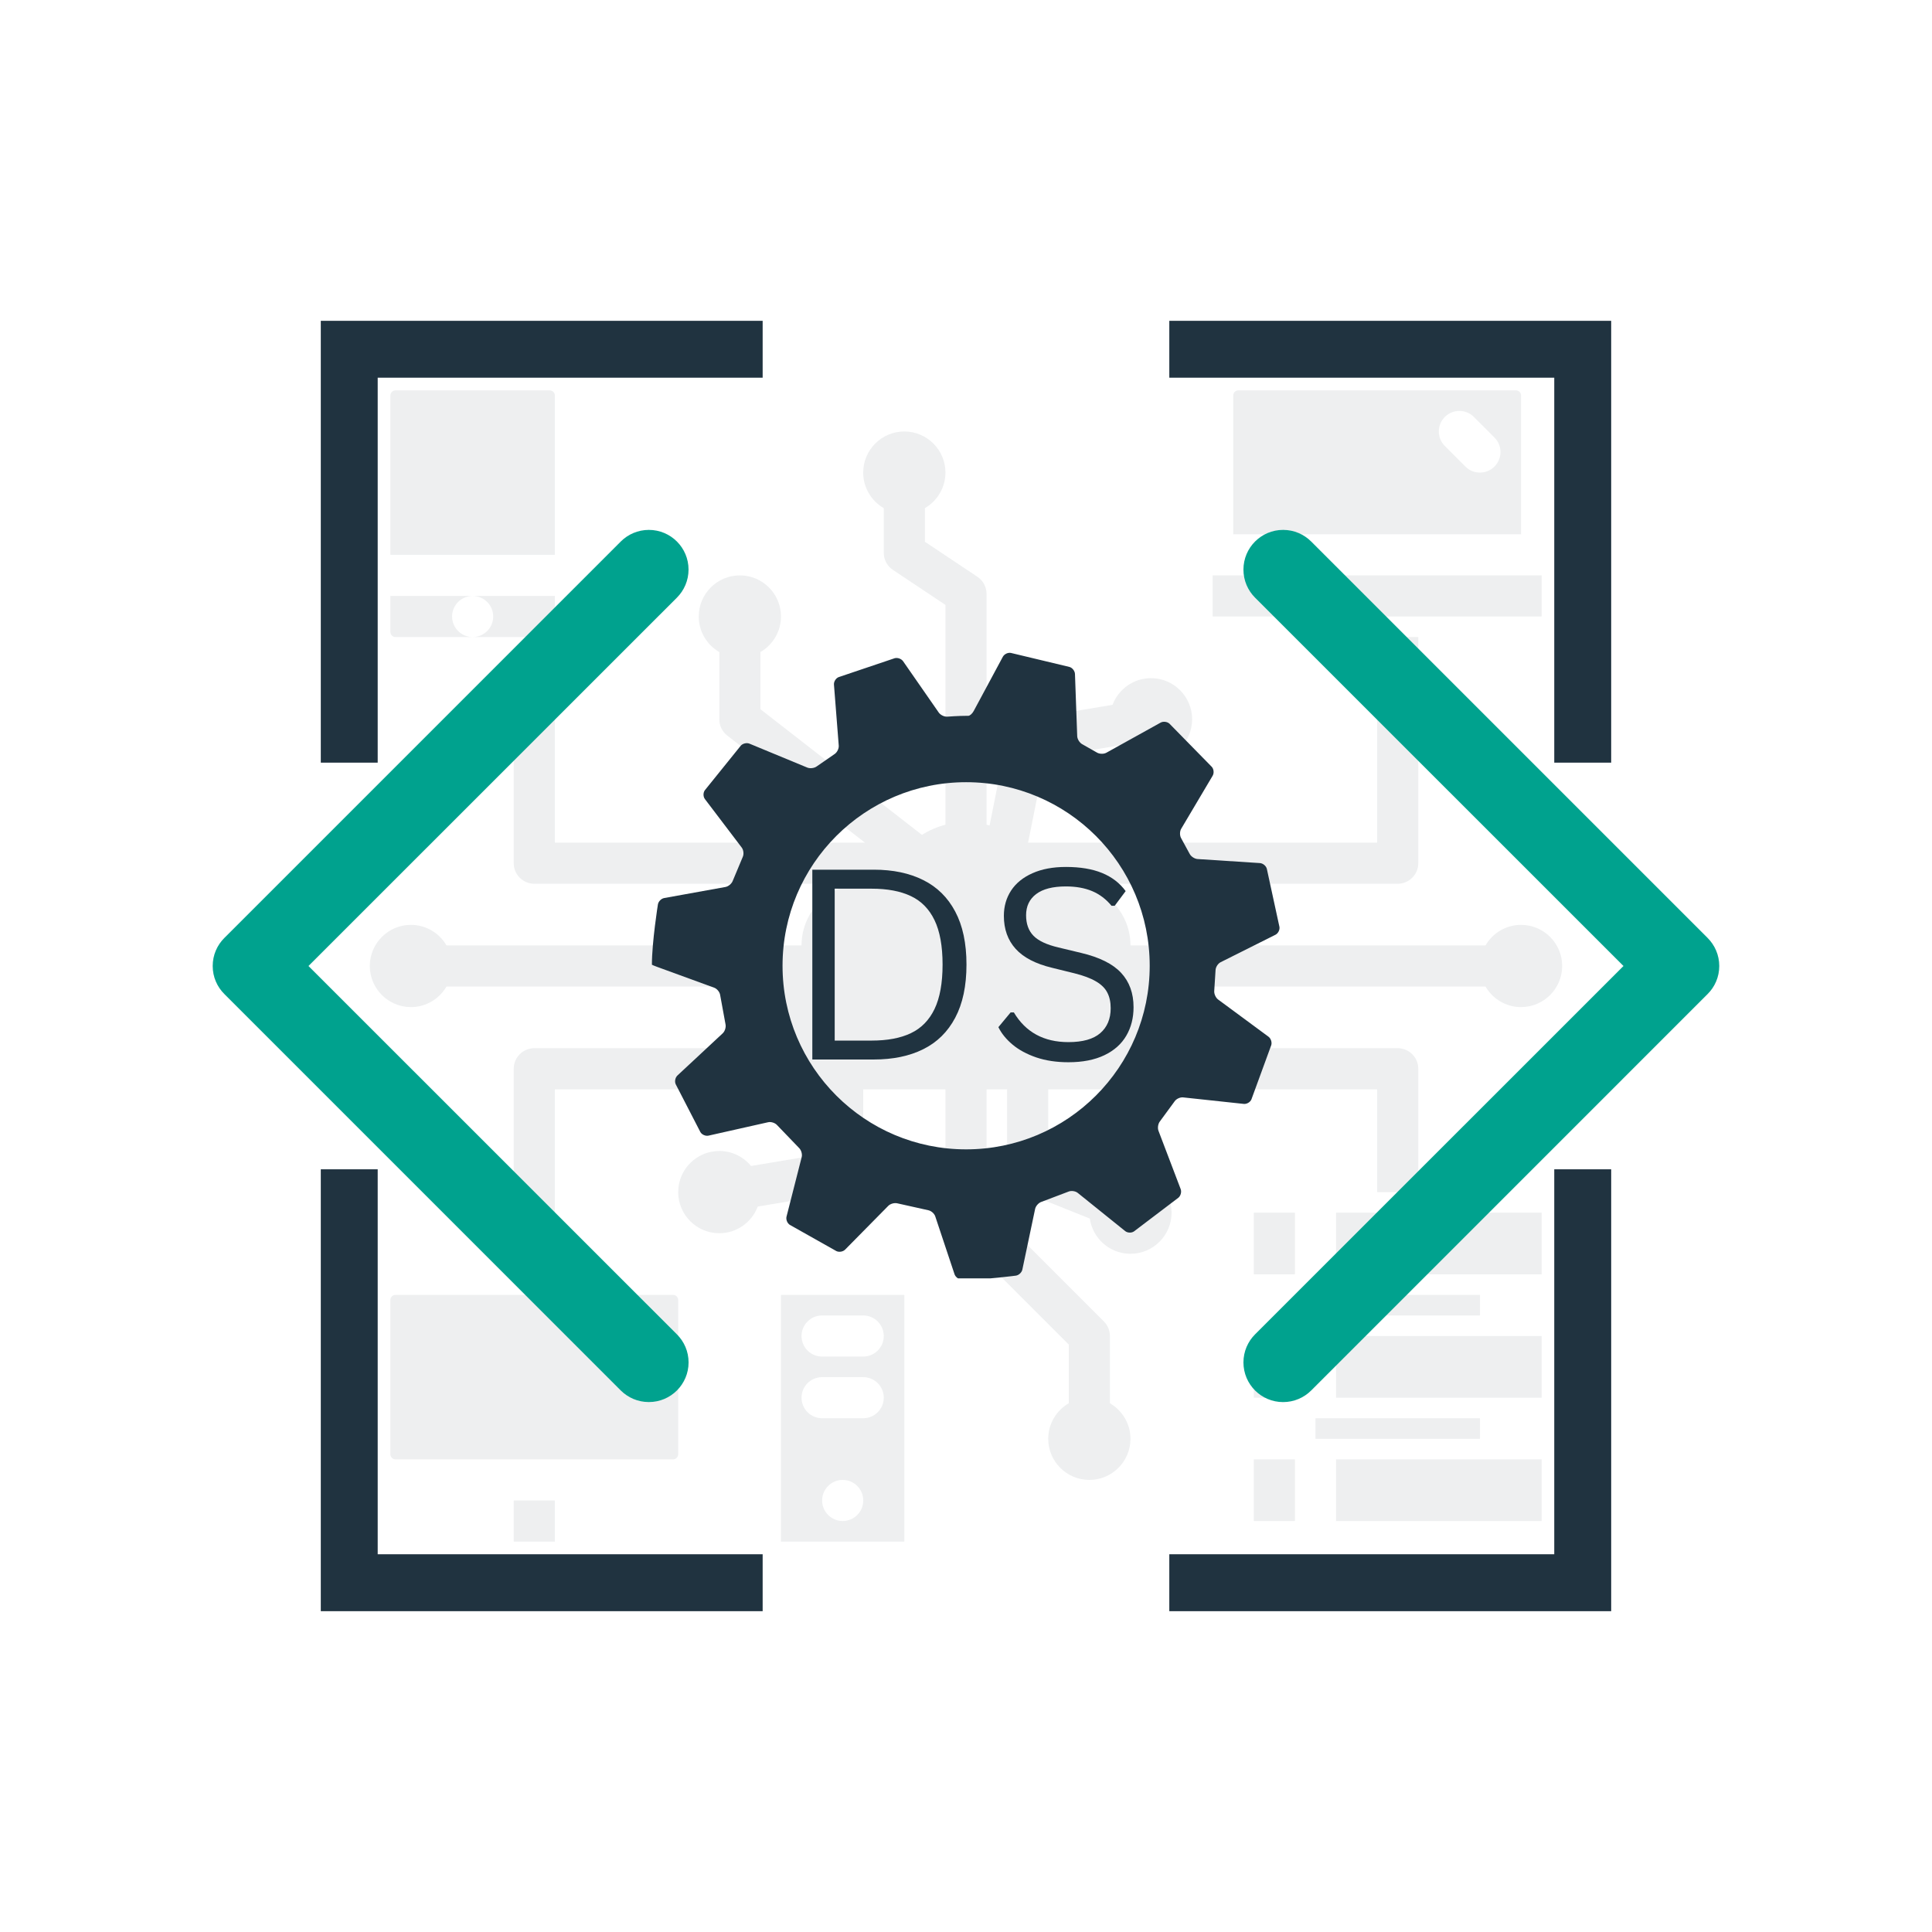
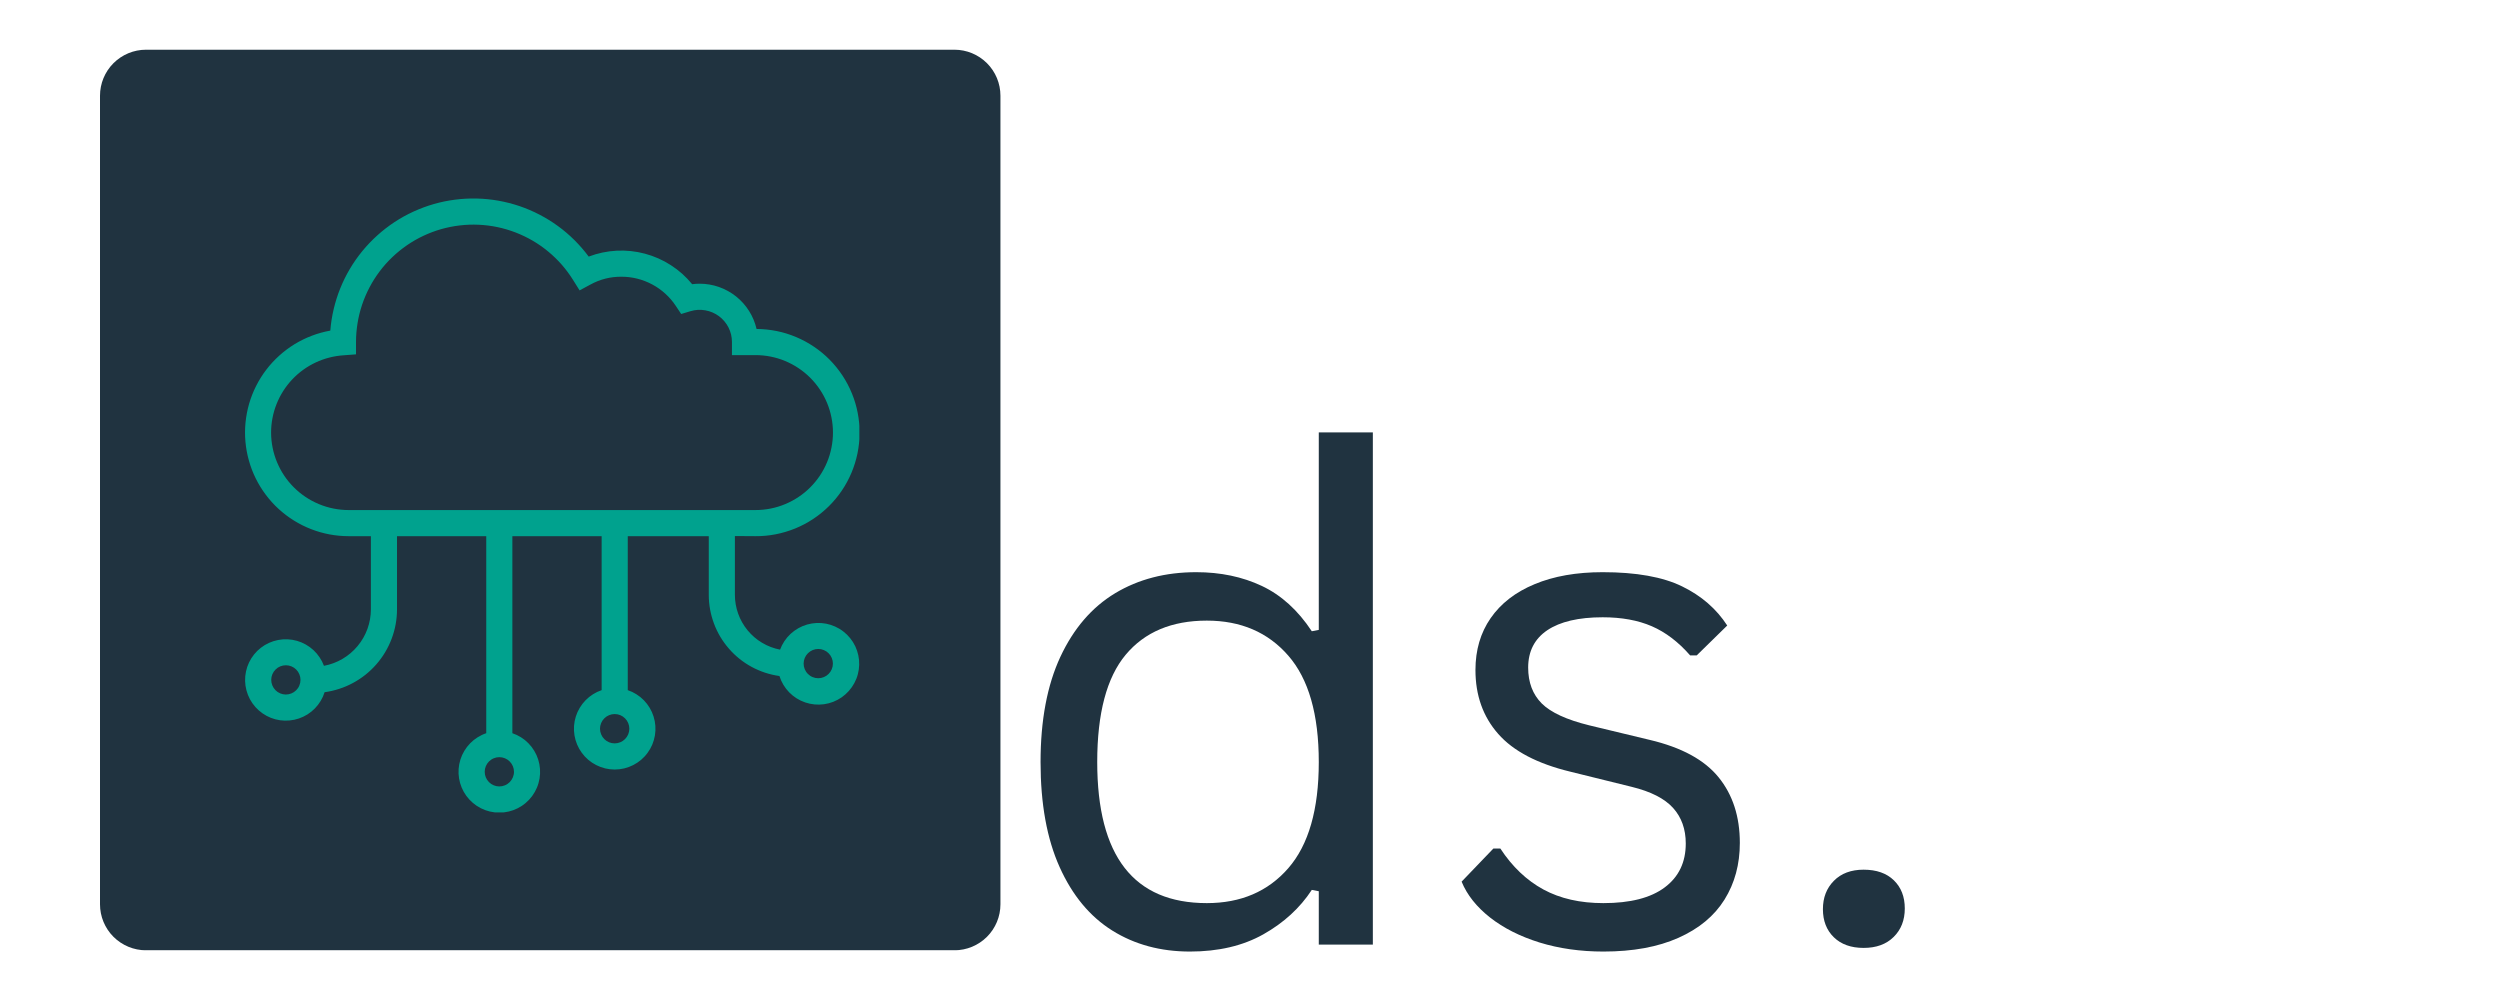
- <svg xmlns="http://www.w3.org/2000/svg" width="500" zoomAndPan="magnify" viewBox="0 0 375 375" height="500" preserveAspectRatio="xMidYMid meet" version="1.0">
+ <svg xmlns="http://www.w3.org/2000/svg" width="500" zoomAndPan="magnify" viewBox="0 0 375 150" height="200" preserveAspectRatio="xMidYMid meet" version="1.0">
  <defs>
-     <filter x="0%" y="0%" width="100%" height="100%" id="86bdd973c2">
-       <feColorMatrix values="0 0 0 0 1 0 0 0 0 1 0 0 0 0 1 0 0 0 1 0" color-interpolation-filters="sRGB" />
-     </filter>
    <g />
-     <mask id="950cbff436">
-       <g filter="url(#86bdd973c2)">
-         <rect x="-37.5" width="450" fill="#000000" y="-37.5" height="450" fill-opacity="0.08" />
-       </g>
-     </mask>
-     <clipPath id="e9f7e1baf9">
-       <path d="M 28 216 L 37 216 L 37 224.27 L 28 224.27 Z M 28 216 " clip-rule="nonzero" />
+     <clipPath id="c13046177d">
+       <path d="M 15 7.457 L 150.066 7.457 L 150.066 143 L 15 143 Z M 15 7.457 " clip-rule="nonzero" />
    </clipPath>
-     <clipPath id="9746975e4c">
-       <path d="M 168 0.77 L 225 0.77 L 225 29 L 168 29 Z M 168 0.77 " clip-rule="nonzero" />
+     <clipPath id="55b2306d08">
+       <path d="M 21.898 7.457 L 143.168 7.457 C 144.996 7.457 146.754 8.188 148.047 9.48 C 149.34 10.773 150.066 12.527 150.066 14.359 L 150.066 135.641 C 150.066 137.473 149.34 139.227 148.047 140.52 C 146.754 141.812 144.996 142.543 143.168 142.543 L 21.898 142.543 C 20.07 142.543 18.316 141.812 17.02 140.52 C 15.727 139.227 15 137.473 15 135.641 L 15 14.359 C 15 12.527 15.727 10.773 17.02 9.48 C 18.316 8.188 20.07 7.457 21.898 7.457 Z M 21.898 7.457 " clip-rule="nonzero" />
    </clipPath>
-     <clipPath id="958741cc28">
-       <path d="M 4 0.77 L 37 0.77 L 37 33 L 4 33 Z M 4 0.77 " clip-rule="nonzero" />
+     <clipPath id="c10be12168">
+       <path d="M 36 29 L 128.902 29 L 128.902 121.859 L 36 121.859 Z M 36 29 " clip-rule="nonzero" />
    </clipPath>
-     <clipPath id="9f7d82350e">
-       <path d="M 0.77 8 L 232.359 8 L 232.359 213 L 0.77 213 Z M 0.77 8 " clip-rule="nonzero" />
-     </clipPath>
-     <clipPath id="e986183db9">
-       <path d="M 80 176 L 105 176 L 105 224.27 L 80 224.27 Z M 80 176 " clip-rule="nonzero" />
-     </clipPath>
-     <clipPath id="5916581016">
-       <rect x="0" width="233" y="0" height="225" />
-     </clipPath>
-     <clipPath id="214cfe5975">
-       <path d="M 41.113 102.859 L 333.613 102.859 L 333.613 272.359 L 41.113 272.359 Z M 41.113 102.859 " clip-rule="nonzero" />
-     </clipPath>
-     <clipPath id="c0bb47eb9a">
-       <path d="M 126.41 126.633 L 248.66 126.633 L 248.66 248.133 L 126.41 248.133 Z M 126.41 126.633 " clip-rule="nonzero" />
-     </clipPath>
-     <clipPath id="1107958fe9">
-       <path d="M 62.266 62.266 L 149 62.266 L 149 149 L 62.266 149 Z M 62.266 62.266 " clip-rule="nonzero" />
-     </clipPath>
-     <clipPath id="f7a38f43d7">
-       <path d="M 226 62.266 L 312.766 62.266 L 312.766 149 L 226 149 Z M 226 62.266 " clip-rule="nonzero" />
-     </clipPath>
-     <clipPath id="26b9357a23">
-       <path d="M 226 226 L 312.766 226 L 312.766 312.766 L 226 312.766 Z M 226 226 " clip-rule="nonzero" />
-     </clipPath>
-     <clipPath id="4a9ff0a11e">
-       <path d="M 62.266 226 L 149 226 L 149 312.766 L 62.266 312.766 Z M 62.266 226 " clip-rule="nonzero" />
+     <clipPath id="4f4be75d53">
+       <path d="M 113.312 80.426 C 114.332 80.434 115.344 80.34 116.348 80.145 C 117.348 79.949 118.32 79.66 119.266 79.277 C 120.211 78.891 121.109 78.418 121.961 77.855 C 122.812 77.293 123.602 76.652 124.328 75.934 C 125.051 75.219 125.699 74.438 126.273 73.59 C 126.844 72.746 127.328 71.852 127.723 70.91 C 128.117 69.973 128.418 69 128.625 68 C 128.828 67 128.934 65.992 128.938 64.973 C 128.945 63.949 128.852 62.941 128.656 61.938 C 128.465 60.938 128.176 59.961 127.789 59.02 C 127.402 58.074 126.93 57.176 126.367 56.324 C 125.805 55.473 125.164 54.684 124.449 53.957 C 123.73 53.23 122.949 52.582 122.102 52.012 C 121.258 51.441 120.363 50.957 119.426 50.562 C 118.484 50.164 117.516 49.863 116.516 49.66 C 115.516 49.457 114.504 49.352 113.484 49.344 C 113.375 48.867 113.223 48.398 113.035 47.945 C 112.848 47.492 112.621 47.059 112.359 46.645 C 112.098 46.227 111.801 45.836 111.473 45.469 C 111.145 45.105 110.789 44.77 110.406 44.461 C 110.023 44.156 109.613 43.883 109.184 43.648 C 108.754 43.41 108.309 43.211 107.844 43.047 C 107.379 42.883 106.906 42.762 106.422 42.68 C 105.938 42.598 105.449 42.555 104.961 42.555 C 104.578 42.555 104.199 42.578 103.824 42.629 C 103.371 42.074 102.875 41.559 102.344 41.078 C 101.809 40.602 101.242 40.168 100.637 39.781 C 100.035 39.391 99.41 39.051 98.754 38.762 C 98.098 38.473 97.426 38.234 96.734 38.051 C 96.043 37.867 95.34 37.734 94.625 37.66 C 93.914 37.586 93.199 37.566 92.484 37.605 C 91.77 37.641 91.062 37.734 90.359 37.883 C 89.66 38.031 88.977 38.234 88.305 38.488 C 87.656 37.613 86.945 36.793 86.172 36.023 C 85.402 35.258 84.574 34.551 83.695 33.91 C 82.812 33.266 81.891 32.695 80.922 32.195 C 79.957 31.691 78.957 31.266 77.926 30.914 C 76.895 30.566 75.84 30.297 74.77 30.105 C 73.695 29.914 72.613 29.805 71.527 29.781 C 70.438 29.754 69.352 29.809 68.27 29.949 C 67.191 30.086 66.125 30.305 65.078 30.605 C 64.031 30.906 63.012 31.285 62.023 31.738 C 61.031 32.191 60.082 32.719 59.172 33.316 C 58.262 33.918 57.402 34.582 56.594 35.312 C 55.785 36.039 55.035 36.828 54.344 37.668 C 53.656 38.512 53.031 39.402 52.477 40.34 C 51.922 41.277 51.441 42.254 51.035 43.262 C 50.629 44.273 50.301 45.309 50.051 46.371 C 49.801 47.43 49.633 48.504 49.547 49.59 C 48.602 49.762 47.676 50.016 46.777 50.359 C 45.879 50.699 45.02 51.121 44.195 51.621 C 43.375 52.125 42.609 52.695 41.895 53.34 C 41.18 53.984 40.527 54.688 39.945 55.453 C 39.359 56.219 38.852 57.031 38.418 57.891 C 37.984 58.746 37.637 59.641 37.367 60.562 C 37.102 61.488 36.922 62.43 36.828 63.387 C 36.734 64.344 36.73 65.301 36.816 66.262 C 36.902 67.219 37.074 68.16 37.336 69.086 C 37.594 70.016 37.938 70.91 38.363 71.77 C 38.789 72.633 39.293 73.449 39.871 74.219 C 40.449 74.988 41.09 75.699 41.801 76.348 C 42.512 76.996 43.273 77.574 44.09 78.082 C 44.906 78.59 45.766 79.02 46.66 79.367 C 47.559 79.719 48.48 79.98 49.426 80.16 C 50.371 80.336 51.324 80.426 52.285 80.426 L 55.633 80.426 L 55.633 91.41 C 55.633 91.91 55.586 92.402 55.5 92.895 C 55.414 93.387 55.285 93.867 55.117 94.336 C 54.945 94.805 54.738 95.254 54.488 95.688 C 54.242 96.121 53.957 96.527 53.637 96.91 C 53.32 97.293 52.969 97.648 52.59 97.969 C 52.211 98.293 51.805 98.578 51.375 98.832 C 50.945 99.086 50.496 99.297 50.027 99.473 C 49.562 99.648 49.082 99.781 48.594 99.871 C 48.426 99.422 48.211 99 47.941 98.602 C 47.676 98.203 47.367 97.84 47.016 97.516 C 46.664 97.191 46.281 96.91 45.863 96.676 C 45.445 96.441 45.008 96.258 44.547 96.125 C 44.086 95.992 43.617 95.918 43.141 95.895 C 42.66 95.875 42.188 95.91 41.715 96 C 41.246 96.09 40.793 96.234 40.355 96.43 C 39.918 96.629 39.512 96.871 39.133 97.164 C 38.754 97.457 38.414 97.793 38.113 98.164 C 37.812 98.539 37.562 98.941 37.355 99.371 C 37.148 99.805 36.996 100.258 36.898 100.723 C 36.797 101.191 36.754 101.668 36.766 102.145 C 36.777 102.625 36.844 103.094 36.969 103.559 C 37.09 104.02 37.266 104.465 37.492 104.887 C 37.719 105.309 37.992 105.695 38.309 106.055 C 38.629 106.41 38.984 106.727 39.375 107 C 39.77 107.273 40.188 107.5 40.633 107.676 C 41.078 107.852 41.539 107.973 42.016 108.039 C 42.488 108.105 42.965 108.117 43.441 108.07 C 43.918 108.027 44.383 107.926 44.836 107.773 C 45.289 107.617 45.719 107.414 46.125 107.16 C 46.527 106.902 46.898 106.605 47.234 106.262 C 47.566 105.918 47.859 105.543 48.105 105.133 C 48.352 104.723 48.547 104.289 48.691 103.832 C 49.434 103.73 50.164 103.562 50.879 103.328 C 51.598 103.098 52.285 102.801 52.945 102.445 C 53.609 102.09 54.234 101.676 54.824 101.207 C 55.41 100.738 55.953 100.223 56.445 99.656 C 56.941 99.09 57.383 98.484 57.77 97.836 C 58.156 97.191 58.48 96.52 58.746 95.812 C 59.012 95.109 59.211 94.387 59.348 93.648 C 59.48 92.91 59.551 92.164 59.551 91.41 L 59.551 80.426 L 72.938 80.426 L 72.938 109.98 C 72.48 110.133 72.051 110.34 71.645 110.594 C 71.234 110.848 70.863 111.148 70.527 111.492 C 70.191 111.836 69.898 112.215 69.652 112.625 C 69.402 113.039 69.207 113.473 69.062 113.93 C 68.918 114.391 68.828 114.859 68.793 115.34 C 68.758 115.816 68.781 116.293 68.859 116.77 C 68.938 117.242 69.07 117.703 69.254 118.145 C 69.441 118.59 69.676 119.004 69.961 119.395 C 70.246 119.781 70.57 120.129 70.938 120.441 C 71.305 120.754 71.699 121.016 72.129 121.234 C 72.559 121.453 73.008 121.617 73.473 121.727 C 73.941 121.84 74.414 121.895 74.898 121.895 C 75.379 121.895 75.852 121.84 76.32 121.727 C 76.785 121.617 77.234 121.453 77.664 121.234 C 78.094 121.016 78.492 120.754 78.855 120.441 C 79.223 120.129 79.551 119.781 79.832 119.395 C 80.117 119.004 80.352 118.59 80.539 118.145 C 80.727 117.703 80.855 117.242 80.934 116.77 C 81.012 116.293 81.035 115.816 81 115.34 C 80.965 114.859 80.875 114.391 80.73 113.93 C 80.586 113.473 80.391 113.039 80.141 112.625 C 79.895 112.215 79.602 111.836 79.266 111.492 C 78.93 111.148 78.559 110.848 78.152 110.594 C 77.742 110.34 77.312 110.133 76.855 109.98 L 76.855 80.426 L 90.246 80.426 L 90.246 103.523 C 89.793 103.676 89.359 103.879 88.953 104.137 C 88.547 104.391 88.176 104.691 87.84 105.035 C 87.504 105.379 87.211 105.754 86.965 106.168 C 86.715 106.578 86.52 107.012 86.375 107.473 C 86.23 107.93 86.141 108.398 86.105 108.879 C 86.074 109.355 86.094 109.832 86.172 110.309 C 86.25 110.781 86.383 111.238 86.57 111.684 C 86.754 112.125 86.988 112.539 87.273 112.926 C 87.559 113.316 87.883 113.664 88.25 113.977 C 88.617 114.285 89.012 114.551 89.441 114.766 C 89.871 114.984 90.316 115.148 90.785 115.262 C 91.25 115.371 91.727 115.43 92.207 115.43 C 92.688 115.43 93.16 115.371 93.629 115.262 C 94.094 115.148 94.543 114.984 94.973 114.766 C 95.398 114.551 95.797 114.285 96.164 113.977 C 96.527 113.664 96.855 113.316 97.137 112.926 C 97.422 112.539 97.656 112.125 97.844 111.684 C 98.027 111.238 98.16 110.781 98.238 110.309 C 98.316 109.832 98.34 109.355 98.305 108.879 C 98.27 108.398 98.18 107.93 98.035 107.473 C 97.891 107.012 97.695 106.578 97.449 106.168 C 97.199 105.754 96.91 105.379 96.574 105.035 C 96.238 104.691 95.867 104.391 95.457 104.137 C 95.051 103.879 94.621 103.676 94.164 103.523 L 94.164 80.426 L 106.316 80.426 L 106.316 89.246 C 106.316 89.98 106.383 90.711 106.516 91.434 C 106.648 92.156 106.844 92.859 107.102 93.547 C 107.359 94.238 107.676 94.895 108.051 95.527 C 108.43 96.156 108.859 96.75 109.344 97.305 C 109.824 97.859 110.352 98.363 110.926 98.824 C 111.5 99.285 112.109 99.688 112.758 100.039 C 113.402 100.387 114.074 100.676 114.773 100.906 C 115.473 101.133 116.188 101.301 116.914 101.402 C 117.059 101.859 117.254 102.293 117.5 102.707 C 117.746 103.121 118.035 103.5 118.371 103.844 C 118.707 104.188 119.078 104.488 119.484 104.746 C 119.891 105 120.32 105.207 120.777 105.363 C 121.23 105.52 121.699 105.617 122.176 105.664 C 122.656 105.711 123.133 105.699 123.609 105.633 C 124.086 105.566 124.547 105.445 124.996 105.27 C 125.441 105.094 125.863 104.867 126.258 104.594 C 126.652 104.316 127.008 104 127.328 103.641 C 127.648 103.281 127.922 102.891 128.148 102.469 C 128.379 102.047 128.555 101.602 128.676 101.137 C 128.801 100.672 128.867 100.199 128.879 99.719 C 128.891 99.238 128.848 98.762 128.746 98.293 C 128.648 97.824 128.492 97.371 128.289 96.938 C 128.082 96.504 127.828 96.098 127.523 95.723 C 127.223 95.352 126.883 95.016 126.5 94.723 C 126.121 94.426 125.711 94.184 125.273 93.984 C 124.836 93.785 124.379 93.645 123.91 93.551 C 123.438 93.461 122.961 93.426 122.48 93.449 C 122 93.473 121.527 93.547 121.066 93.68 C 120.605 93.812 120.164 94 119.746 94.234 C 119.328 94.473 118.941 94.754 118.59 95.078 C 118.238 95.406 117.926 95.77 117.66 96.172 C 117.395 96.57 117.18 96.996 117.012 97.445 C 116.539 97.355 116.074 97.223 115.625 97.051 C 115.172 96.879 114.742 96.672 114.328 96.426 C 113.91 96.18 113.52 95.898 113.156 95.586 C 112.789 95.27 112.453 94.926 112.145 94.555 C 111.84 94.184 111.566 93.785 111.328 93.367 C 111.09 92.949 110.887 92.512 110.727 92.055 C 110.562 91.602 110.441 91.137 110.359 90.664 C 110.277 90.188 110.234 89.707 110.234 89.227 L 110.234 80.406 Z M 42.859 104.18 C 42.57 104.176 42.289 104.117 42.023 104.004 C 41.754 103.891 41.52 103.73 41.316 103.523 C 41.113 103.316 40.957 103.078 40.848 102.809 C 40.738 102.539 40.684 102.262 40.684 101.969 C 40.688 101.68 40.742 101.402 40.855 101.133 C 40.969 100.867 41.129 100.629 41.336 100.426 C 41.539 100.219 41.777 100.062 42.047 99.953 C 42.316 99.844 42.594 99.789 42.887 99.789 C 43.176 99.789 43.457 99.848 43.723 99.957 C 43.992 100.07 44.23 100.227 44.434 100.434 C 44.641 100.641 44.797 100.875 44.906 101.145 C 45.02 101.414 45.074 101.691 45.074 101.984 C 45.074 102.277 45.016 102.559 44.902 102.828 C 44.793 103.098 44.633 103.336 44.422 103.543 C 44.215 103.746 43.977 103.906 43.707 104.016 C 43.434 104.125 43.152 104.18 42.859 104.18 Z M 74.898 117.965 C 74.605 117.965 74.324 117.91 74.059 117.797 C 73.789 117.684 73.551 117.527 73.348 117.32 C 73.141 117.113 72.984 116.875 72.871 116.605 C 72.762 116.34 72.707 116.059 72.707 115.766 C 72.707 115.477 72.762 115.195 72.875 114.926 C 72.988 114.66 73.145 114.422 73.352 114.215 C 73.559 114.012 73.793 113.852 74.062 113.742 C 74.332 113.629 74.613 113.574 74.902 113.574 C 75.195 113.574 75.473 113.633 75.742 113.742 C 76.012 113.855 76.25 114.012 76.453 114.219 C 76.66 114.426 76.816 114.66 76.93 114.93 C 77.039 115.199 77.098 115.48 77.098 115.77 C 77.098 116.062 77.039 116.34 76.926 116.609 C 76.816 116.879 76.656 117.117 76.449 117.324 C 76.246 117.527 76.008 117.688 75.738 117.797 C 75.469 117.91 75.188 117.965 74.898 117.965 Z M 92.207 111.508 C 91.914 111.508 91.633 111.453 91.363 111.344 C 91.094 111.23 90.855 111.074 90.648 110.867 C 90.441 110.66 90.281 110.422 90.172 110.152 C 90.059 109.883 90 109.602 90 109.312 C 90 109.02 90.055 108.738 90.168 108.469 C 90.277 108.199 90.438 107.961 90.645 107.754 C 90.852 107.547 91.09 107.387 91.359 107.277 C 91.629 107.164 91.906 107.109 92.199 107.109 C 92.492 107.109 92.773 107.164 93.043 107.273 C 93.312 107.387 93.551 107.547 93.758 107.754 C 93.961 107.957 94.121 108.195 94.234 108.465 C 94.344 108.734 94.402 109.016 94.402 109.309 C 94.398 109.598 94.344 109.879 94.234 110.148 C 94.121 110.418 93.961 110.656 93.758 110.859 C 93.551 111.066 93.312 111.227 93.047 111.336 C 92.777 111.449 92.496 111.508 92.207 111.508 Z M 122.738 97.344 C 123.031 97.344 123.309 97.398 123.578 97.512 C 123.848 97.621 124.086 97.781 124.289 97.988 C 124.496 98.191 124.656 98.43 124.766 98.699 C 124.879 98.969 124.934 99.246 124.934 99.539 C 124.934 99.828 124.879 100.109 124.766 100.379 C 124.656 100.648 124.496 100.887 124.289 101.09 C 124.086 101.297 123.848 101.457 123.578 101.566 C 123.309 101.68 123.031 101.734 122.738 101.734 C 122.449 101.734 122.168 101.68 121.898 101.566 C 121.629 101.457 121.391 101.297 121.188 101.09 C 120.98 100.887 120.824 100.648 120.711 100.379 C 120.598 100.109 120.543 99.828 120.543 99.539 C 120.543 99.246 120.602 98.969 120.711 98.699 C 120.824 98.43 120.984 98.195 121.188 97.988 C 121.395 97.781 121.633 97.625 121.898 97.512 C 122.168 97.402 122.449 97.344 122.738 97.344 Z M 40.664 64.887 C 40.664 64.152 40.734 63.43 40.871 62.711 C 41.008 61.988 41.215 61.289 41.484 60.609 C 41.754 59.93 42.082 59.281 42.477 58.66 C 42.867 58.043 43.316 57.469 43.816 56.934 C 44.316 56.402 44.863 55.918 45.457 55.488 C 46.051 55.059 46.676 54.688 47.34 54.375 C 48 54.066 48.688 53.816 49.398 53.637 C 50.105 53.453 50.824 53.34 51.555 53.293 L 53.402 53.152 L 53.402 51.305 C 53.402 50.355 53.48 49.41 53.633 48.473 C 53.785 47.535 54.012 46.613 54.312 45.715 C 54.617 44.812 54.988 43.941 55.43 43.102 C 55.871 42.258 56.379 41.461 56.953 40.699 C 57.523 39.941 58.152 39.234 58.84 38.578 C 59.527 37.922 60.262 37.324 61.047 36.785 C 61.828 36.246 62.652 35.777 63.512 35.371 C 64.371 34.969 65.258 34.633 66.172 34.371 C 67.086 34.113 68.012 33.926 68.957 33.816 C 69.902 33.703 70.848 33.668 71.797 33.711 C 72.746 33.754 73.688 33.871 74.617 34.066 C 75.547 34.262 76.453 34.531 77.34 34.871 C 78.227 35.215 79.082 35.625 79.902 36.102 C 80.723 36.582 81.5 37.125 82.23 37.73 C 82.965 38.336 83.641 38.996 84.27 39.711 C 84.895 40.43 85.457 41.188 85.961 41.996 L 86.938 43.559 L 88.562 42.684 C 90.012 41.891 91.559 41.5 93.211 41.508 C 94.02 41.508 94.816 41.605 95.598 41.801 C 96.383 42 97.129 42.289 97.844 42.672 C 98.555 43.051 99.207 43.516 99.805 44.059 C 100.402 44.605 100.926 45.211 101.371 45.887 L 102.176 47.098 L 103.566 46.68 C 103.93 46.57 104.297 46.504 104.672 46.48 C 105.051 46.461 105.422 46.48 105.793 46.547 C 106.164 46.609 106.523 46.719 106.871 46.867 C 107.219 47.016 107.543 47.203 107.844 47.426 C 108.148 47.652 108.418 47.906 108.66 48.195 C 108.906 48.484 109.109 48.797 109.281 49.133 C 109.449 49.473 109.578 49.824 109.664 50.188 C 109.75 50.555 109.793 50.93 109.793 51.305 L 109.793 53.266 L 113.32 53.266 C 114.086 53.266 114.84 53.34 115.59 53.488 C 116.336 53.637 117.066 53.855 117.77 54.148 C 118.473 54.441 119.145 54.801 119.777 55.223 C 120.414 55.648 121 56.129 121.539 56.668 C 122.078 57.207 122.562 57.793 122.984 58.43 C 123.41 59.062 123.766 59.734 124.059 60.438 C 124.352 61.145 124.57 61.871 124.719 62.617 C 124.867 63.367 124.945 64.121 124.945 64.887 C 124.945 65.648 124.867 66.406 124.719 67.152 C 124.57 67.902 124.352 68.629 124.059 69.332 C 123.766 70.039 123.41 70.707 122.984 71.344 C 122.562 71.977 122.078 72.562 121.539 73.102 C 121 73.645 120.414 74.125 119.777 74.547 C 119.145 74.973 118.473 75.332 117.77 75.621 C 117.066 75.914 116.336 76.137 115.59 76.285 C 114.84 76.434 114.086 76.508 113.32 76.508 L 52.285 76.508 C 51.523 76.508 50.77 76.43 50.02 76.281 C 49.273 76.133 48.547 75.91 47.84 75.617 C 47.137 75.324 46.469 74.969 45.832 74.543 C 45.199 74.121 44.613 73.637 44.074 73.098 C 43.535 72.559 43.051 71.973 42.629 71.34 C 42.203 70.703 41.848 70.035 41.555 69.332 C 41.262 68.625 41.039 67.898 40.891 67.152 C 40.742 66.402 40.664 65.648 40.664 64.887 Z M 40.664 64.887 " clip-rule="nonzero" />
    </clipPath>
  </defs>
-   <g mask="url(#950cbff436)">
-     <g transform="matrix(1, 0, 0, 1, 71, 75)">
-       <g clip-path="url(#5916581016)">
-         <g clip-path="url(#e9f7e1baf9)">
-           <path fill="#203340" d="M 28.715 216.242 L 36.695 216.242 L 36.695 224.223 L 28.715 224.223 Z M 28.715 216.242 " fill-opacity="1" fill-rule="nonzero" />
-         </g>
-         <path fill="#203340" d="M 5.77 48.652 L 20.742 48.652 C 18.539 48.652 16.75 46.863 16.75 44.66 C 16.75 42.457 18.535 40.672 20.738 40.672 L 4.773 40.672 L 4.773 47.652 C 4.773 48.203 5.219 48.652 5.77 48.652 Z M 5.77 48.652 " fill-opacity="1" fill-rule="nonzero" />
-         <g clip-path="url(#9746975e4c)">
-           <path fill="#203340" d="M 224.234 1.766 C 224.234 1.215 223.789 0.77 223.238 0.77 L 169.371 0.77 C 168.82 0.77 168.371 1.215 168.371 1.766 L 168.371 28.699 L 224.234 28.699 Z M 219.074 15.559 C 218.297 16.34 217.277 16.73 216.254 16.73 C 215.234 16.73 214.211 16.34 213.434 15.559 L 209.441 11.57 C 207.883 10.012 207.883 7.484 209.441 5.926 C 211 4.371 213.527 4.371 215.086 5.926 L 219.074 9.918 C 220.633 11.477 220.633 14.004 219.074 15.559 Z M 219.074 15.559 " fill-opacity="1" fill-rule="nonzero" />
-         </g>
-         <path fill="#203340" d="M 36.695 47.652 L 36.695 40.672 L 20.742 40.672 C 22.945 40.672 24.734 42.457 24.734 44.66 C 24.734 46.863 22.945 48.652 20.742 48.652 L 35.695 48.652 C 36.246 48.652 36.695 48.203 36.695 47.652 Z M 36.695 47.652 " fill-opacity="1" fill-rule="nonzero" />
-         <g clip-path="url(#958741cc28)">
-           <path fill="#203340" d="M 36.695 1.766 C 36.695 1.215 36.246 0.77 35.695 0.77 L 5.77 0.77 C 5.219 0.77 4.773 1.215 4.773 1.766 L 4.773 32.691 L 36.695 32.691 Z M 36.695 1.766 " fill-opacity="1" fill-rule="nonzero" />
-         </g>
-         <path fill="#203340" d="M 188.324 160.379 L 228.227 160.379 L 228.227 172.348 L 188.324 172.348 Z M 188.324 160.379 " fill-opacity="1" fill-rule="nonzero" />
-         <path fill="#203340" d="M 188.324 184.32 L 228.227 184.32 L 228.227 196.289 L 188.324 196.289 Z M 188.324 184.32 " fill-opacity="1" fill-rule="nonzero" />
-         <path fill="#203340" d="M 184.332 176.34 L 216.254 176.34 L 216.254 180.328 L 184.332 180.328 Z M 184.332 176.34 " fill-opacity="1" fill-rule="nonzero" />
-         <path fill="#203340" d="M 164.383 36.68 L 228.227 36.68 L 228.227 44.66 L 164.383 44.66 Z M 164.383 36.68 " fill-opacity="1" fill-rule="nonzero" />
-         <g clip-path="url(#9f7d82350e)">
-           <path fill="#203340" d="M 224.234 104.516 C 221.289 104.516 218.719 106.125 217.336 108.504 L 148.422 108.504 C 148.422 101.902 143.051 96.535 136.449 96.535 C 136.039 96.535 135.629 96.555 135.227 96.594 C 134.824 96.637 134.426 96.609 134.047 96.535 L 200.293 96.535 C 202.496 96.535 204.285 94.746 204.285 92.543 L 204.285 48.652 L 196.305 48.652 L 196.305 88.555 L 128.547 88.555 L 131.84 72.086 L 146.254 69.684 C 147.719 71.457 149.934 72.59 152.41 72.59 C 156.809 72.59 160.391 69.012 160.391 64.609 C 160.391 60.211 156.809 56.629 152.41 56.629 C 148.996 56.629 146.086 58.789 144.945 61.809 L 127.812 64.664 C 126.176 64.938 124.883 66.191 124.555 67.82 L 121.074 85.23 C 120.879 85.176 120.684 85.129 120.488 85.078 L 120.488 40.273 C 120.488 38.941 119.82 37.695 118.711 36.953 L 108.52 30.16 L 108.52 23.629 C 110.898 22.246 112.508 19.676 112.508 16.73 C 112.508 12.328 108.93 8.75 104.527 8.75 C 100.129 8.75 96.547 12.328 96.547 16.73 C 96.547 19.676 98.156 22.246 100.539 23.629 L 100.539 32.293 C 100.539 33.629 101.203 34.875 102.312 35.613 L 112.508 42.41 L 112.508 85.078 C 110.887 85.496 109.352 86.164 107.953 87.051 L 76.598 62.66 L 76.598 51.562 C 78.977 50.18 80.586 47.605 80.586 44.66 C 80.586 40.262 77.008 36.68 72.605 36.68 C 68.207 36.68 64.625 40.262 64.625 44.66 C 64.625 47.605 66.234 50.18 68.617 51.562 L 68.617 64.613 C 68.617 65.844 69.184 67.004 70.156 67.762 L 96.887 88.555 L 36.695 88.555 L 36.695 52.641 L 28.715 52.641 L 28.715 92.543 C 28.715 94.746 30.5 96.535 32.703 96.535 L 98.957 96.535 C 98.574 96.609 98.176 96.637 97.773 96.594 C 97.367 96.555 96.957 96.535 96.547 96.535 C 89.945 96.535 84.578 101.902 84.578 108.504 L 15.664 108.504 C 14.281 106.125 11.707 104.516 8.762 104.516 C 4.363 104.516 0.781 108.094 0.781 112.496 C 0.781 116.895 4.363 120.477 8.762 120.477 C 11.707 120.477 14.281 118.867 15.664 116.484 L 75.652 116.484 C 73.742 118.625 72.605 121.434 72.605 124.465 C 72.605 125.863 72.848 127.207 73.293 128.457 L 32.703 128.457 C 30.5 128.457 28.715 130.242 28.715 132.445 L 28.715 172.348 L 36.695 172.348 L 36.695 136.438 L 88.566 136.438 L 88.566 149.016 L 74.773 151.316 C 73.309 149.539 71.094 148.406 68.617 148.406 C 64.215 148.406 60.637 151.988 60.637 156.387 C 60.637 160.789 64.215 164.367 68.617 164.367 C 72.031 164.367 74.941 162.207 76.078 159.188 L 93.215 156.332 C 95.137 156.012 96.547 154.348 96.547 152.398 L 96.547 136.438 L 112.508 136.438 L 112.508 160.379 C 112.508 161.438 112.93 162.453 113.676 163.199 L 136.449 185.973 L 136.449 197.371 C 134.07 198.754 132.461 201.324 132.461 204.27 C 132.461 208.672 136.039 212.25 140.441 212.25 C 144.84 212.25 148.422 208.672 148.422 204.27 C 148.422 201.324 146.812 198.754 144.43 197.371 L 144.43 184.32 C 144.43 183.262 144.012 182.246 143.262 181.496 L 120.488 158.727 L 120.488 136.438 L 124.48 136.438 L 124.48 152.398 C 124.48 154.027 125.473 155.496 126.988 156.102 L 140.531 161.52 C 141.09 165.379 144.41 168.359 148.422 168.359 C 152.82 168.359 156.402 164.777 156.402 160.379 C 156.402 155.977 152.82 152.398 148.422 152.398 C 146.562 152.398 144.855 153.039 143.496 154.109 L 132.461 149.695 L 132.461 136.438 L 196.305 136.438 L 196.305 156.387 L 204.285 156.387 L 204.285 132.445 C 204.285 130.242 202.496 128.457 200.293 128.457 L 159.703 128.457 C 160.148 127.207 160.391 125.863 160.391 124.465 C 160.391 121.434 159.254 118.625 157.344 116.484 L 217.336 116.484 C 218.719 118.867 221.289 120.477 224.234 120.477 C 228.637 120.477 232.215 116.895 232.215 112.496 C 232.215 108.094 228.637 104.516 224.234 104.516 Z M 224.234 104.516 " fill-opacity="1" fill-rule="nonzero" />
-         </g>
-         <path fill="#203340" d="M 172.363 184.32 L 180.344 184.32 L 180.344 196.289 L 172.363 196.289 Z M 172.363 184.32 " fill-opacity="1" fill-rule="nonzero" />
-         <path fill="#203340" d="M 184.332 200.281 L 216.254 200.281 L 216.254 204.27 L 184.332 204.27 Z M 184.332 200.281 " fill-opacity="1" fill-rule="nonzero" />
-         <path fill="#203340" d="M 172.363 208.262 L 180.344 208.262 L 180.344 220.23 L 172.363 220.23 Z M 172.363 208.262 " fill-opacity="1" fill-rule="nonzero" />
-         <path fill="#203340" d="M 188.324 208.262 L 228.227 208.262 L 228.227 220.23 L 188.324 220.23 Z M 188.324 208.262 " fill-opacity="1" fill-rule="nonzero" />
-         <path fill="#203340" d="M 172.363 160.379 L 180.344 160.379 L 180.344 172.348 L 172.363 172.348 Z M 172.363 160.379 " fill-opacity="1" fill-rule="nonzero" />
-         <g clip-path="url(#e986183db9)">
-           <path fill="#203340" d="M 84.578 176.34 L 80.586 176.34 L 80.586 224.223 L 104.527 224.223 L 104.527 176.34 Z M 92.566 220.23 C 90.363 220.23 88.574 218.445 88.574 216.242 C 88.574 214.035 90.359 212.25 92.562 212.25 L 92.566 212.25 C 94.77 212.25 96.559 214.035 96.559 216.242 C 96.559 218.445 94.77 220.23 92.566 220.23 Z M 96.547 200.281 L 88.566 200.281 C 86.363 200.281 84.578 198.492 84.578 196.289 C 84.578 194.086 86.363 192.301 88.566 192.301 L 96.547 192.301 C 98.75 192.301 100.539 194.086 100.539 196.289 C 100.539 198.492 98.75 200.281 96.547 200.281 Z M 96.547 188.309 L 88.566 188.309 C 86.363 188.309 84.578 186.523 84.578 184.32 C 84.578 182.113 86.363 180.328 88.566 180.328 L 96.547 180.328 C 98.75 180.328 100.539 182.113 100.539 184.32 C 100.539 186.523 98.75 188.309 96.547 188.309 Z M 96.547 188.309 " fill-opacity="1" fill-rule="nonzero" />
-         </g>
-         <path fill="#203340" d="M 59.637 176.34 L 5.77 176.34 C 5.219 176.34 4.773 176.785 4.773 177.336 L 4.773 207.262 C 4.773 207.812 5.219 208.262 5.77 208.262 L 59.637 208.262 C 60.188 208.262 60.637 207.812 60.637 207.262 L 60.637 177.336 C 60.637 176.785 60.188 176.34 59.637 176.34 Z M 55.477 191.129 C 54.699 191.91 53.676 192.301 52.656 192.301 C 51.633 192.301 50.613 191.91 49.832 191.129 L 45.844 187.141 C 44.285 185.582 44.285 183.055 45.844 181.496 C 47.402 179.941 49.926 179.941 51.484 181.496 L 55.477 185.488 C 57.035 187.047 57.035 189.574 55.477 191.129 Z M 55.477 191.129 " fill-opacity="1" fill-rule="nonzero" />
-       </g>
+   <g clip-path="url(#c13046177d)">
+     <g clip-path="url(#55b2306d08)">
+       <path fill="#203340" d="M 15 7.457 L 150.066 7.457 L 150.066 142.527 L 15 142.527 Z M 15 7.457 " fill-opacity="1" fill-rule="nonzero" />
    </g>
  </g>
-   <g clip-path="url(#214cfe5975)">
-     <path fill="#00a28e" d="M 331.445 182.051 C 332.836 183.445 333.707 185.367 333.707 187.5 C 333.707 189.633 332.844 191.555 331.445 192.945 L 254.5 269.891 C 253.105 271.285 251.176 272.145 249.051 272.145 C 244.797 272.145 241.352 268.699 241.352 264.445 C 241.352 262.32 242.211 260.391 243.605 258.996 L 315.117 187.5 L 243.605 116.004 C 242.211 114.609 241.352 112.68 241.352 110.555 C 241.352 106.301 244.797 102.852 249.051 102.852 C 251.176 102.852 253.105 103.715 254.5 105.109 Z M 125.941 272.137 C 125.949 272.137 125.949 272.137 125.957 272.137 C 130.203 272.137 133.652 268.691 133.652 264.445 C 133.652 262.312 132.789 260.391 131.387 258.996 L 59.875 187.5 L 131.387 116.004 C 132.781 114.609 133.645 112.68 133.645 110.555 C 133.645 106.301 130.195 102.852 125.941 102.852 C 123.816 102.852 121.887 103.715 120.492 105.109 L 43.551 182.051 C 42.148 183.445 41.285 185.367 41.285 187.5 C 41.285 189.633 42.148 191.555 43.551 192.945 L 120.492 269.891 C 121.887 271.277 123.809 272.137 125.926 272.137 C 125.934 272.137 125.934 272.137 125.941 272.137 Z M 125.941 272.137 " fill-opacity="1" fill-rule="nonzero" />
-   </g>
-   <g clip-path="url(#c0bb47eb9a)">
-     <path fill="#203340" d="M 235.938 188.309 C 235.957 187.723 236.398 187.027 236.922 186.766 L 247.555 181.441 C 248.078 181.18 248.434 180.492 248.34 179.914 L 245.887 168.617 C 245.73 168.051 245.125 167.559 244.539 167.523 L 232.449 166.738 C 231.863 166.703 231.168 166.242 230.906 165.723 L 229.262 162.699 C 228.965 162.191 228.969 161.367 229.27 160.863 L 235.375 150.566 C 235.672 150.066 235.602 149.293 235.215 148.852 L 226.988 140.461 C 226.555 140.07 225.781 139.977 225.27 140.262 L 214.75 146.102 C 214.238 146.387 213.41 146.371 212.906 146.066 L 210.066 144.453 C 209.547 144.176 209.109 143.473 209.086 142.887 L 208.652 130.828 C 208.633 130.242 208.156 129.625 207.598 129.457 L 196.203 126.73 C 195.625 126.625 194.93 126.961 194.652 127.477 L 188.992 138.012 C 188.715 138.527 188.246 138.941 187.949 138.938 L 187.68 138.938 C 186.039 138.938 183.879 139.102 183.879 139.102 C 183.293 139.145 182.543 138.785 182.211 138.305 L 175.293 128.348 C 174.957 127.867 174.223 127.602 173.66 127.758 L 162.777 131.43 C 162.23 131.648 161.824 132.305 161.871 132.887 L 162.801 144.723 C 162.844 145.309 162.48 146.047 161.988 146.363 L 158.527 148.758 C 158.059 149.109 157.23 149.211 156.688 148.984 L 145.484 144.348 C 144.941 144.121 144.18 144.297 143.789 144.73 L 136.805 153.391 C 136.461 153.867 136.469 154.637 136.824 155.102 L 143.969 164.512 C 144.324 164.98 144.414 165.797 144.168 166.328 L 142.223 170.98 C 142.02 171.527 141.379 172.062 140.801 172.164 L 128.914 174.312 C 128.336 174.418 127.793 174.973 127.699 175.555 C 127.699 175.555 126.535 182.863 126.535 187.227 L 126.535 187.25 C 126.535 187.277 126.988 187.461 127.535 187.664 L 138.633 191.715 C 139.18 191.918 139.699 192.555 139.781 193.133 L 140.82 198.805 C 140.949 199.375 140.707 200.168 140.277 200.566 L 131.492 208.75 C 131.062 209.152 130.91 209.914 131.152 210.445 L 135.945 219.738 C 136.238 220.242 136.949 220.551 137.52 220.426 L 149.094 217.824 C 149.664 217.695 150.449 217.949 150.836 218.387 L 155.102 222.824 C 155.523 223.23 155.754 224.023 155.609 224.59 L 152.664 236.141 C 152.52 236.707 152.805 237.426 153.297 237.742 L 162.332 242.832 C 162.859 243.094 163.621 242.965 164.035 242.551 L 172.414 234.055 C 172.824 233.637 173.625 233.422 174.191 233.57 L 180.148 234.898 C 180.727 235 181.348 235.539 181.531 236.094 L 185.273 247.324 C 185.457 247.879 186.086 248.348 186.672 248.363 C 186.672 248.363 186.984 248.371 187.68 248.371 C 191.273 248.371 197.164 247.602 197.164 247.602 C 197.746 247.527 198.316 246.996 198.438 246.422 L 200.914 234.66 C 201.035 234.086 201.586 233.465 202.141 233.281 L 207.387 231.293 C 207.922 231.062 208.738 231.176 209.191 231.543 L 218.391 238.949 C 218.844 239.316 219.613 239.348 220.098 239.02 L 228.73 232.473 C 229.18 232.094 229.375 231.34 229.164 230.793 L 224.859 219.484 C 224.652 218.938 224.777 218.113 225.141 217.656 L 227.992 213.77 C 228.32 213.285 229.066 212.941 229.648 213.004 L 241.414 214.266 C 241.996 214.328 242.664 213.941 242.895 213.402 L 246.75 202.863 C 246.922 202.305 246.676 201.559 246.203 201.215 L 236.438 194.008 C 235.969 193.66 235.629 192.898 235.684 192.316 Z M 187.523 223.09 C 167.844 223.09 151.891 207.137 151.891 187.457 C 151.891 167.777 167.844 151.824 187.523 151.824 C 207.203 151.824 223.156 167.777 223.156 187.457 C 223.156 207.137 207.203 223.09 187.523 223.09 Z M 187.523 223.09 " fill-opacity="1" fill-rule="nonzero" />
-   </g>
-   <g clip-path="url(#1107958fe9)">
-     <path fill="#203340" d="M 73.312 148.031 L 62.266 148.031 L 62.266 62.266 L 148.031 62.266 L 148.031 73.312 L 73.312 73.312 Z M 73.312 148.031 " fill-opacity="1" fill-rule="nonzero" />
-   </g>
-   <g clip-path="url(#f7a38f43d7)">
-     <path fill="#203340" d="M 312.73 148.031 L 301.68 148.031 L 301.68 73.312 L 226.961 73.312 L 226.961 62.266 L 312.73 62.266 Z M 312.73 148.031 " fill-opacity="1" fill-rule="nonzero" />
-   </g>
-   <g clip-path="url(#26b9357a23)">
-     <path fill="#203340" d="M 312.73 312.73 L 226.961 312.73 L 226.961 301.68 L 301.68 301.68 L 301.68 226.961 L 312.73 226.961 Z M 312.73 312.73 " fill-opacity="1" fill-rule="nonzero" />
-   </g>
-   <g clip-path="url(#4a9ff0a11e)">
-     <path fill="#203340" d="M 148.031 312.73 L 62.266 312.73 L 62.266 226.961 L 73.312 226.961 L 73.312 301.68 L 148.031 301.68 Z M 148.031 312.73 " fill-opacity="1" fill-rule="nonzero" />
+   <g clip-path="url(#c10be12168)">
+     <g clip-path="url(#4f4be75d53)">
+       <path fill="#00a28e" d="M 36.73 29.754 L 36.73 121.859 L 128.902 121.859 L 128.902 29.754 Z M 36.73 29.754 " fill-opacity="1" fill-rule="nonzero" />
+     </g>
  </g>
  <g fill="#203340" fill-opacity="1">
-     <g transform="translate(152.1093, 205.649)">
+     <g transform="translate(150.068, 141.6864)">
      <g>
-         <path d="M 17.484 -36.844 C 21.211 -36.844 24.414 -36.172 27.094 -34.828 C 29.781 -33.492 31.848 -31.457 33.297 -28.719 C 34.754 -25.988 35.484 -22.555 35.484 -18.422 C 35.484 -14.285 34.754 -10.848 33.297 -8.109 C 31.848 -5.367 29.781 -3.332 27.094 -2 C 24.414 -0.664 21.211 0 17.484 0 L 5.562 0 L 5.562 -36.844 Z M 17.062 -3.672 C 20.133 -3.672 22.676 -4.148 24.688 -5.109 C 26.707 -6.066 28.238 -7.629 29.281 -9.797 C 30.32 -11.961 30.844 -14.836 30.844 -18.422 C 30.844 -22.016 30.32 -24.891 29.281 -27.047 C 28.238 -29.211 26.707 -30.77 24.688 -31.719 C 22.676 -32.676 20.133 -33.156 17.062 -33.156 L 9.906 -33.156 L 9.906 -3.672 Z M 17.062 -3.672 " />
+         <path d="M 28.422 1.047 C 24.016 1.047 20.129 -0.004 16.766 -2.109 C 13.41 -4.211 10.781 -7.383 8.875 -11.625 C 6.969 -15.863 6.016 -21.113 6.016 -27.375 C 6.016 -33.633 7.004 -38.895 8.984 -43.156 C 10.973 -47.414 13.711 -50.598 17.203 -52.703 C 20.703 -54.805 24.754 -55.859 29.359 -55.859 C 33.004 -55.859 36.285 -55.172 39.203 -53.797 C 42.117 -52.422 44.617 -50.156 46.703 -47 L 47.75 -47.203 L 47.75 -76.828 L 55.859 -76.828 L 55.859 0 L 47.75 0 L 47.75 -8 L 46.703 -8.203 C 44.922 -5.484 42.492 -3.258 39.422 -1.531 C 36.359 0.188 32.691 1.047 28.422 1.047 Z M 30.953 -6.219 C 36.055 -6.219 40.129 -7.961 43.172 -11.453 C 46.223 -14.953 47.75 -20.258 47.75 -27.375 C 47.75 -34.531 46.223 -39.852 43.172 -43.344 C 40.129 -46.844 36.055 -48.594 30.953 -48.594 C 25.691 -48.594 21.633 -46.883 18.781 -43.469 C 15.938 -40.062 14.516 -34.695 14.516 -27.375 C 14.516 -13.27 19.992 -6.219 30.953 -6.219 Z M 30.953 -6.219 " />
      </g>
    </g>
  </g>
  <g fill="#203340" fill-opacity="1">
-     <g transform="translate(191.2715, 205.649)">
+     <g transform="translate(215.5061, 141.6864)">
      <g>
-         <path d="M 16.109 0.531 C 13.785 0.531 11.703 0.219 9.859 -0.406 C 8.023 -1.039 6.492 -1.867 5.266 -2.891 C 4.035 -3.922 3.117 -5.051 2.516 -6.281 L 4.891 -9.141 L 5.516 -9.141 C 7.805 -5.297 11.336 -3.375 16.109 -3.375 C 18.879 -3.375 20.938 -3.953 22.281 -5.109 C 23.633 -6.273 24.312 -7.891 24.312 -9.953 C 24.312 -11.16 24.086 -12.18 23.641 -13.016 C 23.203 -13.859 22.469 -14.578 21.438 -15.172 C 20.414 -15.773 19.023 -16.297 17.266 -16.734 L 12.953 -17.797 C 9.742 -18.566 7.379 -19.797 5.859 -21.484 C 4.336 -23.172 3.578 -25.305 3.578 -27.891 C 3.578 -29.723 4.047 -31.359 4.984 -32.797 C 5.93 -34.234 7.312 -35.352 9.125 -36.156 C 10.938 -36.969 13.102 -37.375 15.625 -37.375 C 18.395 -37.375 20.734 -36.984 22.641 -36.203 C 24.547 -35.422 26.07 -34.25 27.219 -32.688 L 25.094 -29.844 L 24.469 -29.844 C 23.406 -31.133 22.148 -32.082 20.703 -32.688 C 19.266 -33.289 17.57 -33.594 15.625 -33.594 C 13.07 -33.594 11.145 -33.098 9.844 -32.109 C 8.539 -31.117 7.891 -29.75 7.891 -28 C 7.891 -26.332 8.367 -25.004 9.328 -24.016 C 10.285 -23.035 11.895 -22.281 14.156 -21.75 L 18.578 -20.688 C 22.148 -19.844 24.738 -18.551 26.344 -16.812 C 27.945 -15.082 28.75 -12.863 28.75 -10.156 C 28.75 -8.07 28.281 -6.227 27.344 -4.625 C 26.414 -3.02 25.004 -1.758 23.109 -0.844 C 21.211 0.07 18.879 0.531 16.109 0.531 Z M 16.109 0.531 " />
+         <path d="M 25 1.047 C 21.551 1.047 18.359 0.594 15.422 -0.312 C 12.492 -1.227 10.02 -2.477 8 -4.062 C 5.977 -5.656 4.555 -7.445 3.734 -9.438 L 8.5 -14.406 L 9.547 -14.406 C 11.328 -11.688 13.477 -9.641 16 -8.266 C 18.52 -6.898 21.52 -6.219 25 -6.219 C 29.039 -6.219 32.109 -7.004 34.203 -8.578 C 36.305 -10.148 37.359 -12.344 37.359 -15.156 C 37.359 -17.312 36.723 -19.094 35.453 -20.5 C 34.18 -21.906 32.117 -22.957 29.266 -23.656 L 20.031 -25.938 C 15.094 -27.133 11.488 -29.023 9.219 -31.609 C 6.945 -34.191 5.812 -37.383 5.812 -41.188 C 5.812 -44.176 6.57 -46.77 8.094 -48.969 C 9.625 -51.176 11.82 -52.875 14.688 -54.062 C 17.551 -55.258 20.953 -55.859 24.891 -55.859 C 29.93 -55.859 33.898 -55.148 36.797 -53.734 C 39.691 -52.328 41.953 -50.367 43.578 -47.859 L 39 -43.375 L 38.016 -43.375 C 36.254 -45.395 34.336 -46.852 32.266 -47.75 C 30.203 -48.645 27.742 -49.094 24.891 -49.094 C 21.285 -49.094 18.52 -48.445 16.594 -47.156 C 14.676 -45.863 13.719 -43.992 13.719 -41.547 C 13.719 -39.328 14.395 -37.535 15.75 -36.172 C 17.113 -34.816 19.484 -33.723 22.859 -32.891 L 31.953 -30.703 C 36.723 -29.578 40.164 -27.707 42.281 -25.094 C 44.406 -22.477 45.469 -19.195 45.469 -15.25 C 45.469 -12.039 44.703 -9.207 43.172 -6.75 C 41.648 -4.301 39.348 -2.391 36.266 -1.016 C 33.191 0.359 29.438 1.047 25 1.047 Z M 25 1.047 " />
+       </g>
+     </g>
+   </g>
+   <g fill="#203340" fill-opacity="1">
+     <g transform="translate(266.1871, 141.6864)">
+       <g>
+         <path d="M 13.359 0.5 C 11.473 0.5 9.984 -0.031 8.891 -1.094 C 7.797 -2.156 7.25 -3.562 7.25 -5.312 C 7.25 -7.039 7.797 -8.457 8.891 -9.562 C 9.984 -10.676 11.473 -11.234 13.359 -11.234 C 15.285 -11.234 16.797 -10.703 17.891 -9.641 C 18.984 -8.578 19.531 -7.172 19.531 -5.422 C 19.531 -3.66 18.973 -2.234 17.859 -1.141 C 16.754 -0.047 15.254 0.5 13.359 0.5 Z M 13.359 0.5 " />
      </g>
    </g>
  </g>
</svg>
